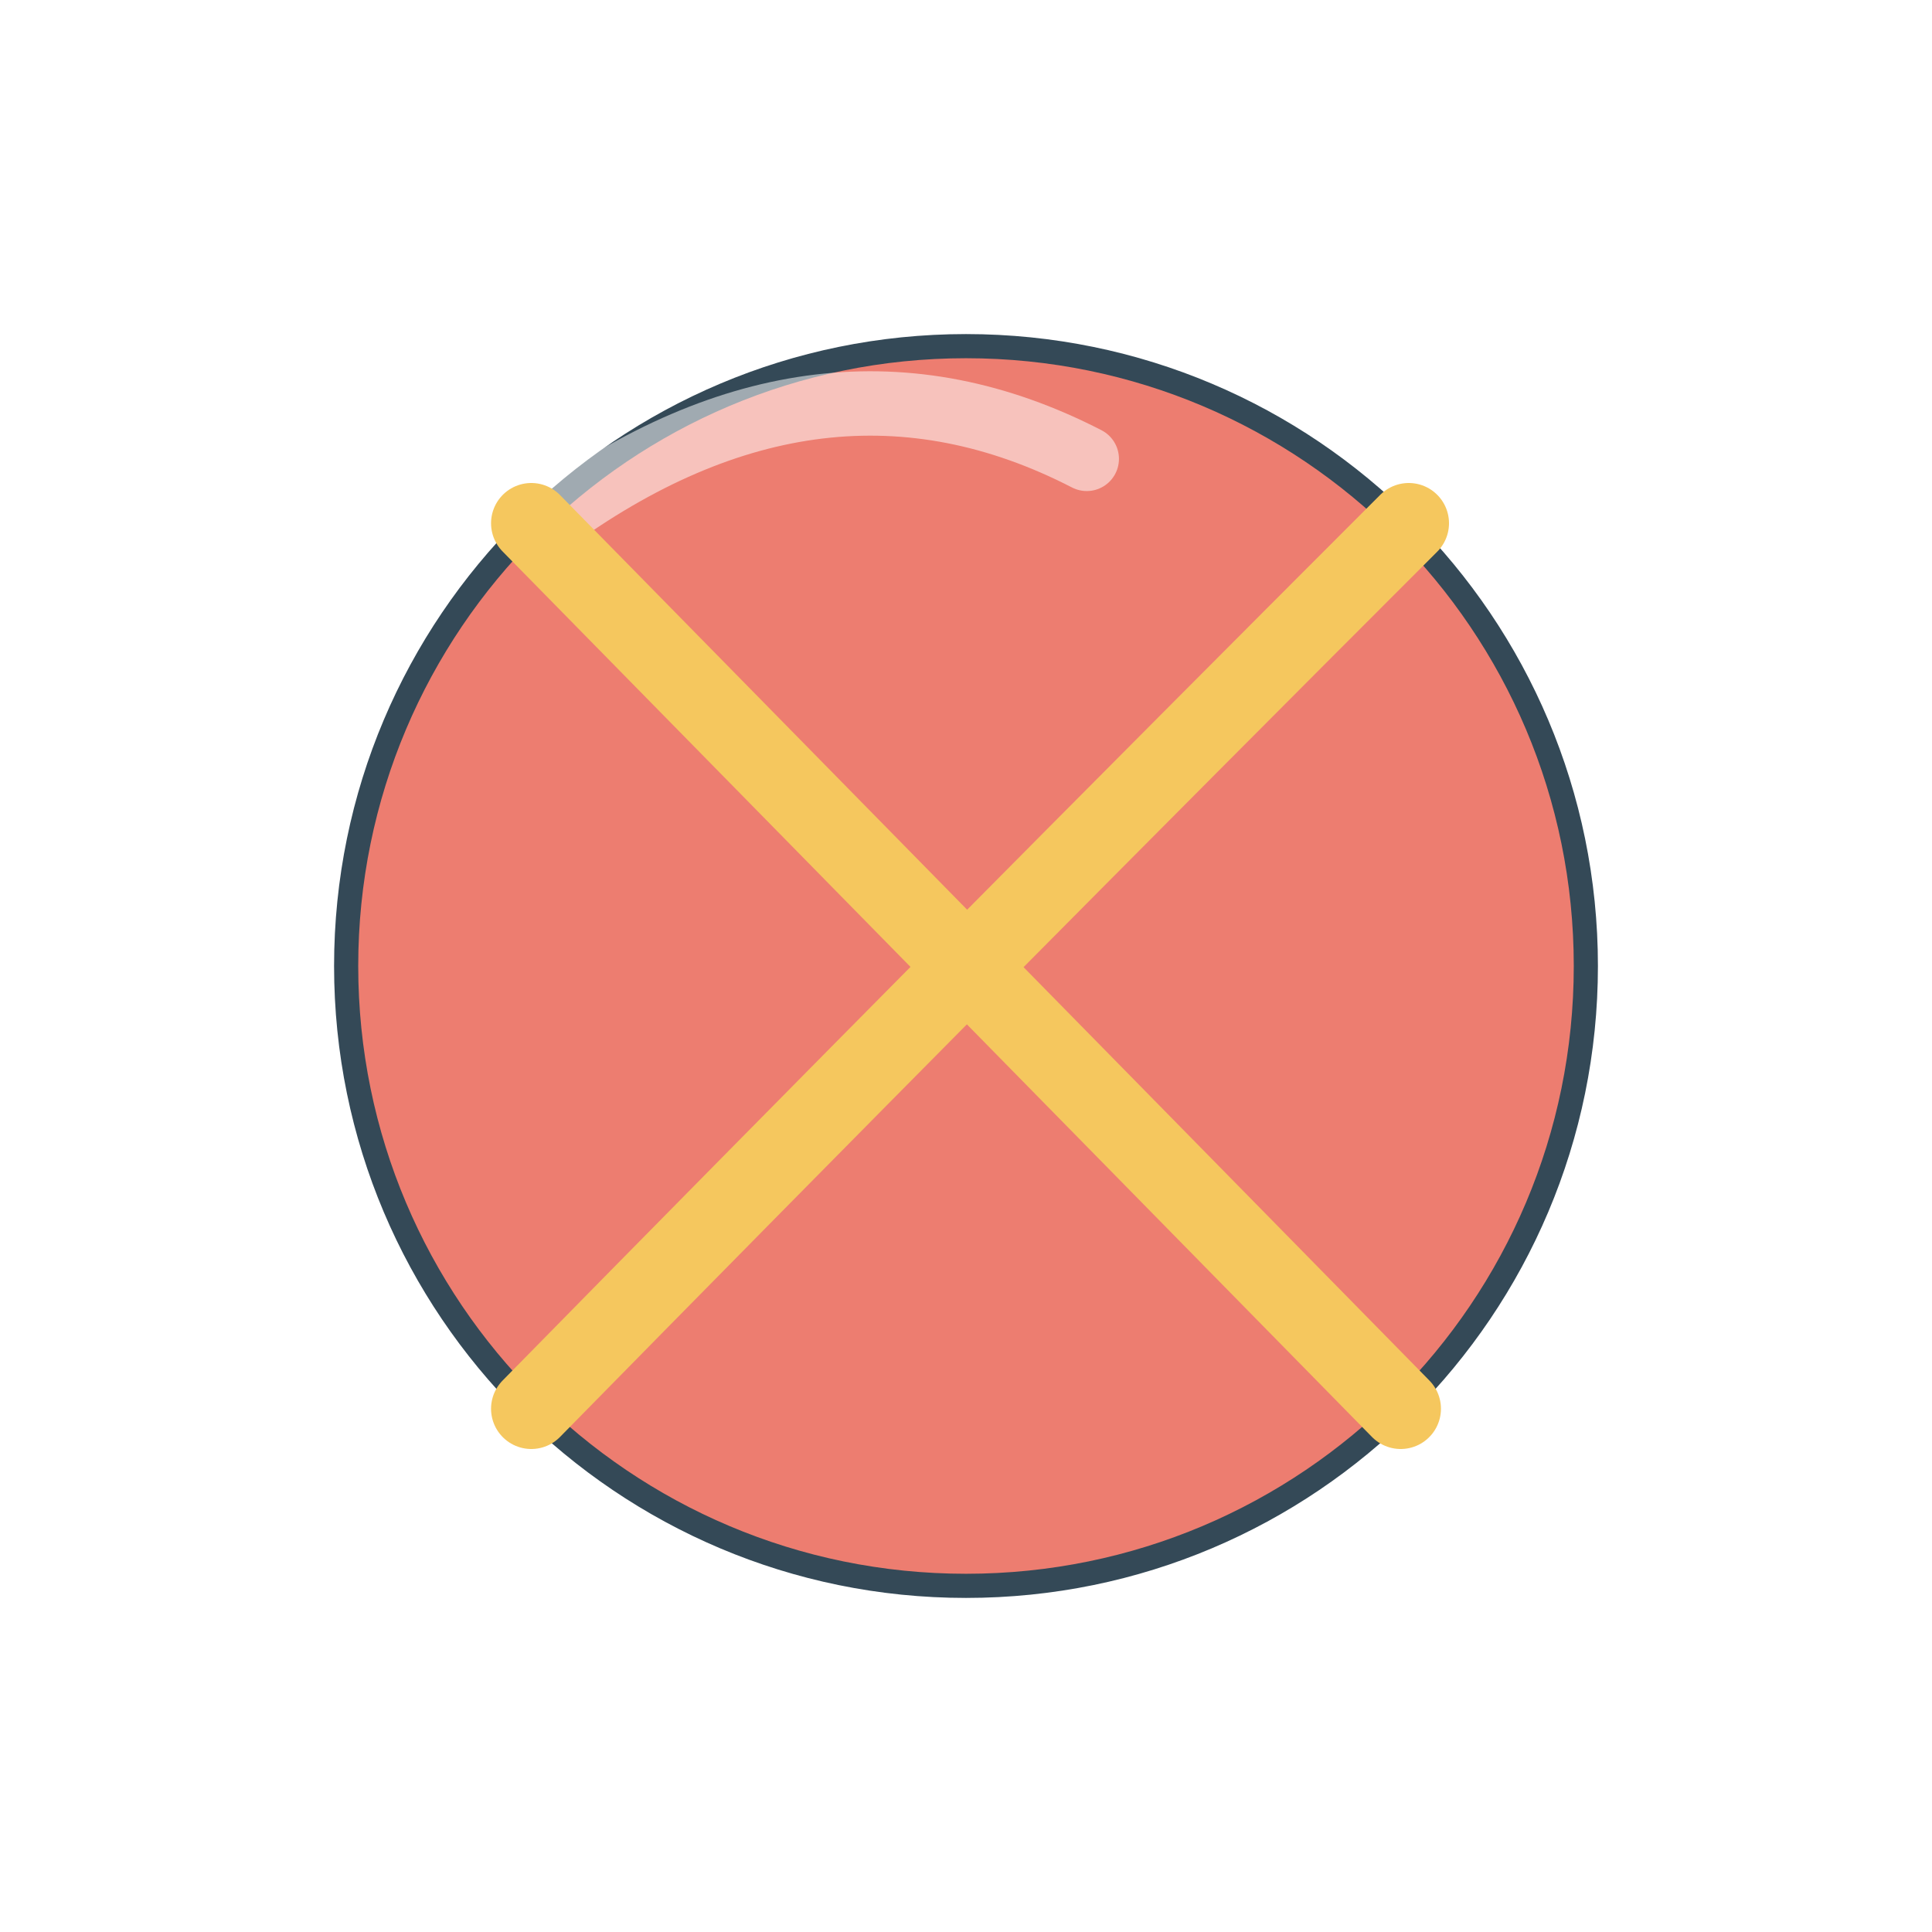
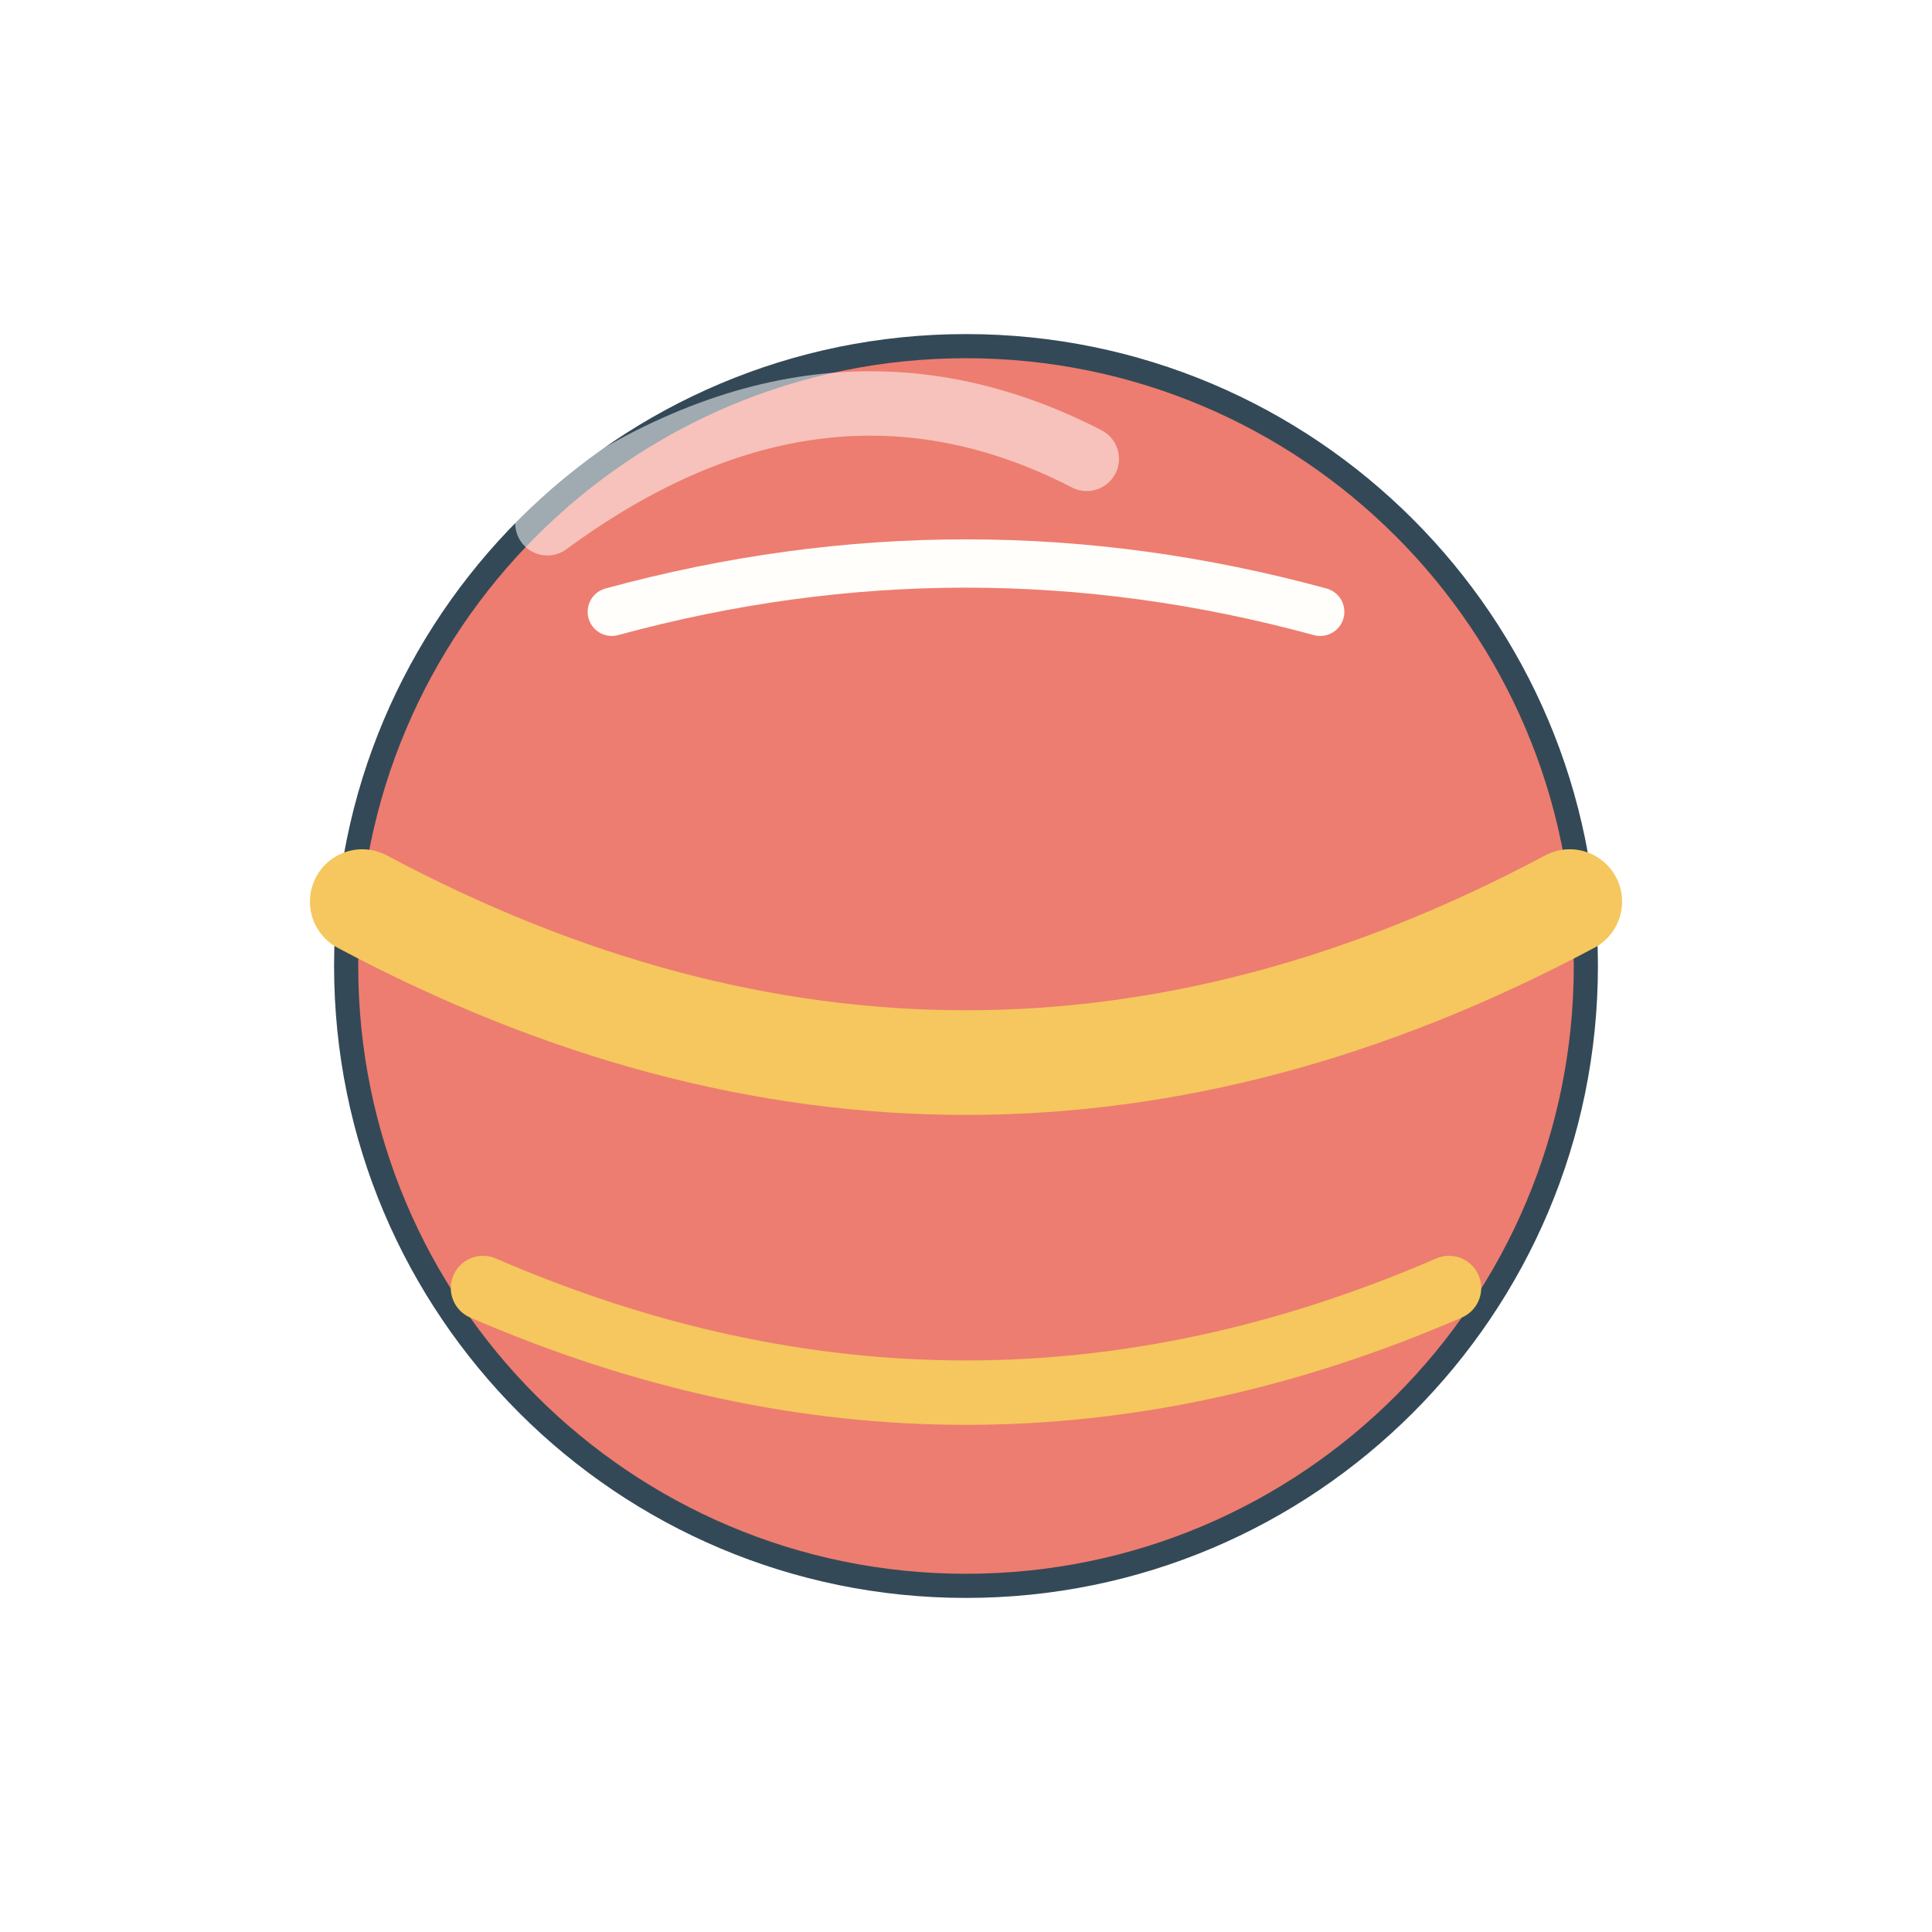
<svg xmlns="http://www.w3.org/2000/svg" viewBox="0 0 240 240" role="img" aria-labelledby="title">
  <g stroke-linecap="round" stroke-linejoin="round">
    <ellipse cx="120" cy="120" rx="77" ry="77" fill="#ed7d70" stroke="#344957" stroke-width="3" />
    <path d="M68 65Q102 40 135 57" fill="none" stroke="#ffffff88" stroke-width="8" />
-     <path d="M66 65Q120 120 174 175M175 65Q120 120 66 175" fill="none" stroke="#f5c75e" stroke-width="10" />
+     <path d="M45 112Q120 152 195 112" fill="none" stroke="#f5c75e" stroke-width="13" />
+     <path d="M60 160Q120 186 180 160" fill="none" stroke="#f5c75e" stroke-width="8" />
+     <path d="M76 76Q120 64 164 76" fill="none" stroke="#fffefa" stroke-width="6" />
  </g>
</svg>
